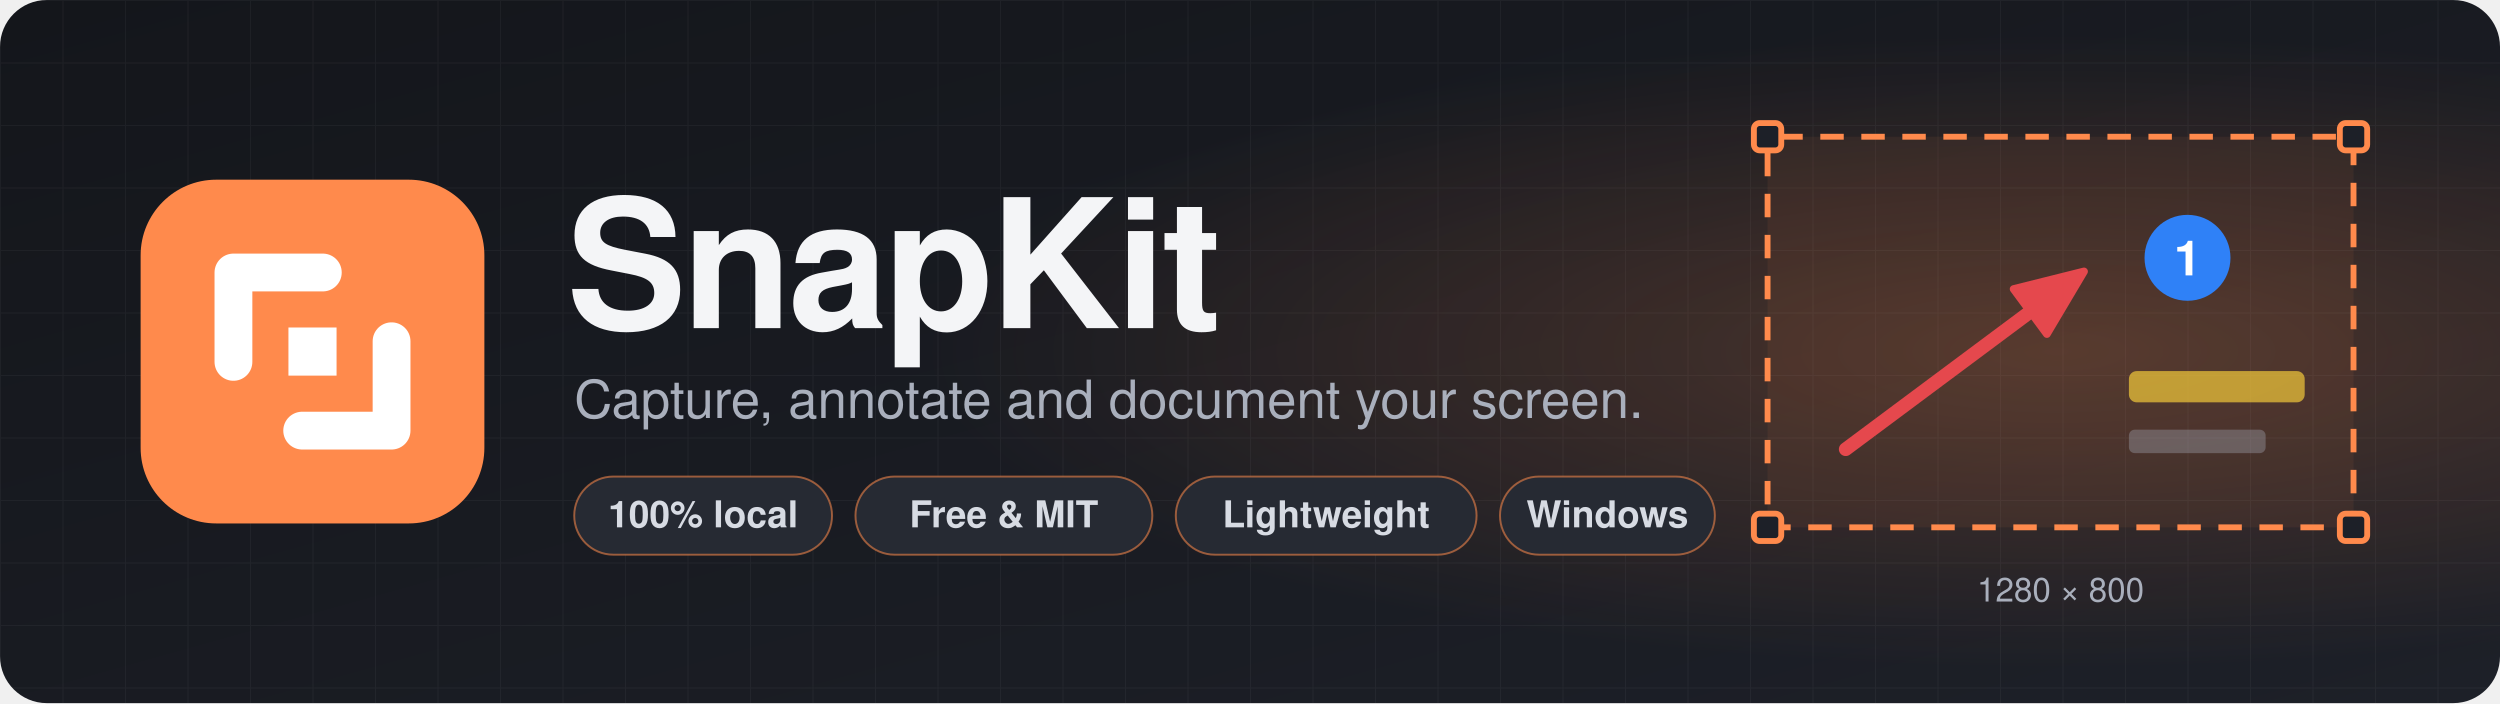
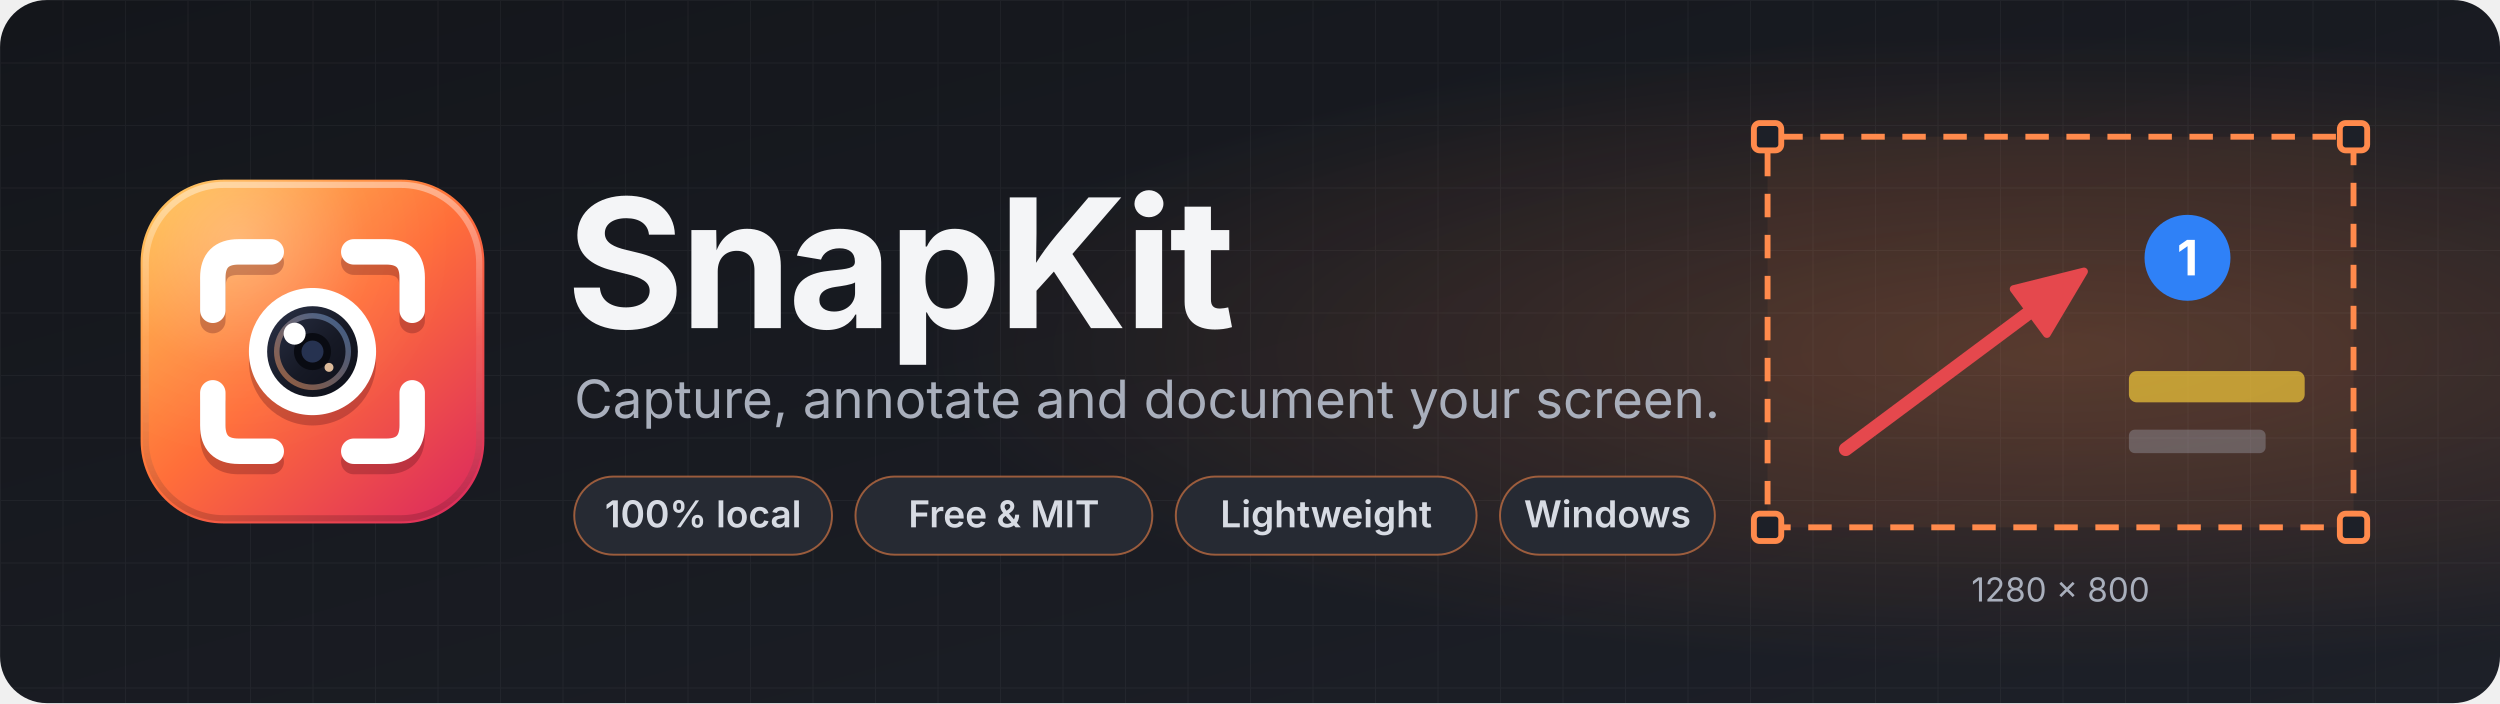
<svg xmlns="http://www.w3.org/2000/svg" viewBox="0 0 1280 360" width="1280" height="360" role="img" aria-label="SnapKit: capture, annotate and document your screen. 100% local, free and open source.">
  <defs>
    <linearGradient id="bg" x1="0" y1="0" x2="1" y2="1">
      <stop offset="0" stop-color="#14161b" />
      <stop offset="1" stop-color="#1d2028" />
    </linearGradient>
    <pattern id="grid" width="32" height="32" patternUnits="userSpaceOnUse">
      <path d="M32 0H0V32" fill="none" stroke="#ffffff" stroke-opacity="0.04" stroke-width="1" />
    </pattern>
    <radialGradient id="glow" cx="0.82" cy="0.5" r="0.45">
      <stop offset="0" stop-color="#FF8A4C" stop-opacity="0.22" />
      <stop offset="1" stop-color="#FF8A4C" stop-opacity="0" />
    </radialGradient>
+     <linearGradient id="logo_bg" x1="10%" y1="6%" x2="92%" y2="96%">
+       <stop offset="0%" stop-color="#FFB443" />
+       <stop offset="48%" stop-color="#FF6E3A" />
+       <stop offset="100%" stop-color="#DE2E5B" />
+     </linearGradient>
+     <radialGradient id="logo_bloom" cx="28%" cy="18%" r="62%">
+       <stop offset="0%" stop-color="#FFFFFF" stop-opacity="0.28" />
+       <stop offset="60%" stop-color="#FFFFFF" stop-opacity="0.05" />
+       <stop offset="100%" stop-color="#FFFFFF" stop-opacity="0" />
+     </radialGradient>
+     <linearGradient id="logo_rim" x1="50%" y1="1.5%" x2="50%" y2="98.5%">
+       <stop offset="0%" stop-color="#FFFFFF" stop-opacity="0.40" />
+       <stop offset="45%" stop-color="#FFFFFF" stop-opacity="0.08" />
+       <stop offset="100%" stop-color="#000000" stop-opacity="0.16" />
+     </linearGradient>
+     <linearGradient id="logo_glass" x1="0%" y1="0%" x2="100%" y2="100%">
+       <stop offset="0%" stop-color="#2B3248" />
+       <stop offset="55%" stop-color="#161925" />
+       <stop offset="100%" stop-color="#0D0F18" />
+     </linearGradient>
+     <linearGradient id="logo_ar" x1="0%" y1="100%" x2="100%" y2="0%">
+       <stop offset="0%" stop-color="#FF944D" stop-opacity="0.55" />
+       <stop offset="100%" stop-color="#6EAFFF" stop-opacity="0.45" />
+     </linearGradient>
  </defs>
  <rect width="1280" height="360" rx="24" fill="url(#bg)" />
  <rect width="1280" height="360" rx="24" fill="url(#grid)" />
  <rect width="1280" height="360" rx="24" fill="url(#glow)" />
  <g transform="translate(905 70)">
    <rect x="0" y="0" width="300" height="200" rx="6" fill="#FF8A4C" fill-opacity="0.07" stroke="#FF8A4C" stroke-width="3" stroke-dasharray="12 9" />
    <g fill="#1d2028" stroke="#FF8A4C" stroke-width="3">
      <rect x="-7" y="-7" width="14" height="14" rx="3" />
      <rect x="293" y="-7" width="14" height="14" rx="3" />
      <rect x="-7" y="193" width="14" height="14" rx="3" />
      <rect x="293" y="193" width="14" height="14" rx="3" />
    </g>
    <path d="M40 160 L138 87" stroke="#E5484D" stroke-width="7" stroke-linecap="round" />
    <path d="M162 69 L126 78 L143 101 Z" fill="#E5484D" stroke="#E5484D" stroke-width="4" stroke-linejoin="round" />
    <circle cx="215" cy="62" r="22" fill="#2F81F7" />
-     <text x="215" y="71" text-anchor="middle" font-family="Segoe UI, Helvetica, Arial, sans-serif" font-size="25" font-weight="700" fill="#fff">1</text>
+     <text x="215" y="71" text-anchor="middle" font-family="Inter, Segoe UI, Helvetica, Arial, sans-serif" font-size="25" font-weight="700" fill="#fff">1</text>
    <rect x="185" y="120" width="90" height="16" rx="4" fill="#FFD43B" fill-opacity="0.65" />
    <rect x="185" y="150" width="70" height="12" rx="3" fill="#a9afbc" fill-opacity="0.35" />
-     <text x="150" y="238" text-anchor="middle" font-family="Segoe UI, Helvetica, Arial, sans-serif" font-size="17" fill="#a9afbc">1280 × 800</text>
+     <text x="150" y="238" text-anchor="middle" font-family="Inter, Segoe UI, Helvetica, Arial, sans-serif" font-size="17" fill="#a9afbc">1280 × 800</text>
  </g>
  <g transform="translate(72 92) scale(1.76)">
-     <rect width="100" height="100" rx="22" fill="#FF8A4C" />
-     <path d="M27 53V27H53M73 47V73H47" fill="none" stroke="#fff" stroke-width="11" stroke-linecap="round" stroke-linejoin="round" />
-     <rect x="43" y="43" width="14" height="14" fill="#fff" />
+     <rect width="100" height="100" rx="24" fill="url(#logo_bg)" />
+     <rect width="100" height="100" rx="24" fill="url(#logo_bloom)" />
+     <rect x="1.5" y="1.5" width="97" height="97" rx="22.8" fill="none" stroke="url(#logo_rim)" stroke-width="1.8" />
+     <g transform="translate(0 3)" opacity="0.28" fill="none" stroke="#4A0C16" stroke-width="7.4" stroke-linecap="round" stroke-linejoin="round">
+       <path d="M21 38V28.5Q21 21 28.5 21H38 M62 21H71.5Q79 21 79 28.5V38 M79 62V71.5Q79 79 71.5 79H62 M38 79H28.5Q21 79 21 71.5V62" />
+       <circle cx="50" cy="50" r="18.5" fill="#4A0C16" stroke="none" />
+     </g>
+     <path d="M21 38V28.5Q21 21 28.5 21H38 M62 21H71.5Q79 21 79 28.5V38 M79 62V71.5Q79 79 71.5 79H62 M38 79H28.5Q21 79 21 71.5V62" fill="none" stroke="#FFFFFF" stroke-width="7.4" stroke-linecap="round" stroke-linejoin="round" />
+     <circle cx="50" cy="50" r="18.5" fill="#FFFFFF" />
+     <circle cx="50" cy="50" r="13.2" fill="url(#logo_glass)" />
+     <circle cx="50" cy="50" r="10.4" fill="none" stroke="url(#logo_ar)" stroke-width="1.6" />
+     <circle cx="50" cy="50" r="5.4" fill="#090B12" />
+     <circle cx="50" cy="50" r="3.2" fill="#465C94" fill-opacity="0.48" />
+     <circle cx="44.8" cy="44.8" r="3.2" fill="#FFFFFF" />
+     <circle cx="54.8" cy="54.6" r="1.3" fill="#FFD7AF" fill-opacity="0.85" />
  </g>
-   <text x="290" y="168" font-family="Segoe UI, Helvetica, Arial, sans-serif" font-size="92" font-weight="700" letter-spacing="-2" fill="#f4f5f7">SnapKit</text>
-   <text x="294" y="214" font-family="Segoe UI, Helvetica, Arial, sans-serif" font-size="27" fill="#a9afbc">Capture, annotate and document your screen.</text>
-   <g font-family="Segoe UI, Helvetica, Arial, sans-serif" font-size="19" font-weight="600" fill="#d7dbe3">
+   <text x="290" y="168" font-family="Inter, Segoe UI, Helvetica, Arial, sans-serif" font-size="92" font-weight="700" letter-spacing="-2" fill="#f4f5f7">SnapKit</text>
+   <text x="294" y="214" font-family="Inter, Segoe UI, Helvetica, Arial, sans-serif" font-size="27" fill="#a9afbc">Capture, annotate and document your screen.</text>
+   <g font-family="Inter, Segoe UI, Helvetica, Arial, sans-serif" font-size="19" font-weight="600" fill="#d7dbe3">
    <rect x="294" y="244" width="132" height="40" rx="20" fill="#262a33" stroke="#FF8A4C" stroke-opacity="0.55" />
    <text x="360" y="270" text-anchor="middle">100% local</text>
    <rect x="438" y="244" width="152" height="40" rx="20" fill="#262a33" stroke="#FF8A4C" stroke-opacity="0.55" />
    <text x="514" y="270" text-anchor="middle">Free &amp; MIT</text>
    <rect x="602" y="244" width="154" height="40" rx="20" fill="#262a33" stroke="#FF8A4C" stroke-opacity="0.55" />
    <text x="679" y="270" text-anchor="middle">Lightweight</text>
    <rect x="768" y="244" width="110" height="40" rx="20" fill="#262a33" stroke="#FF8A4C" stroke-opacity="0.55" />
    <text x="823" y="270" text-anchor="middle">Windows</text>
  </g>
</svg>
